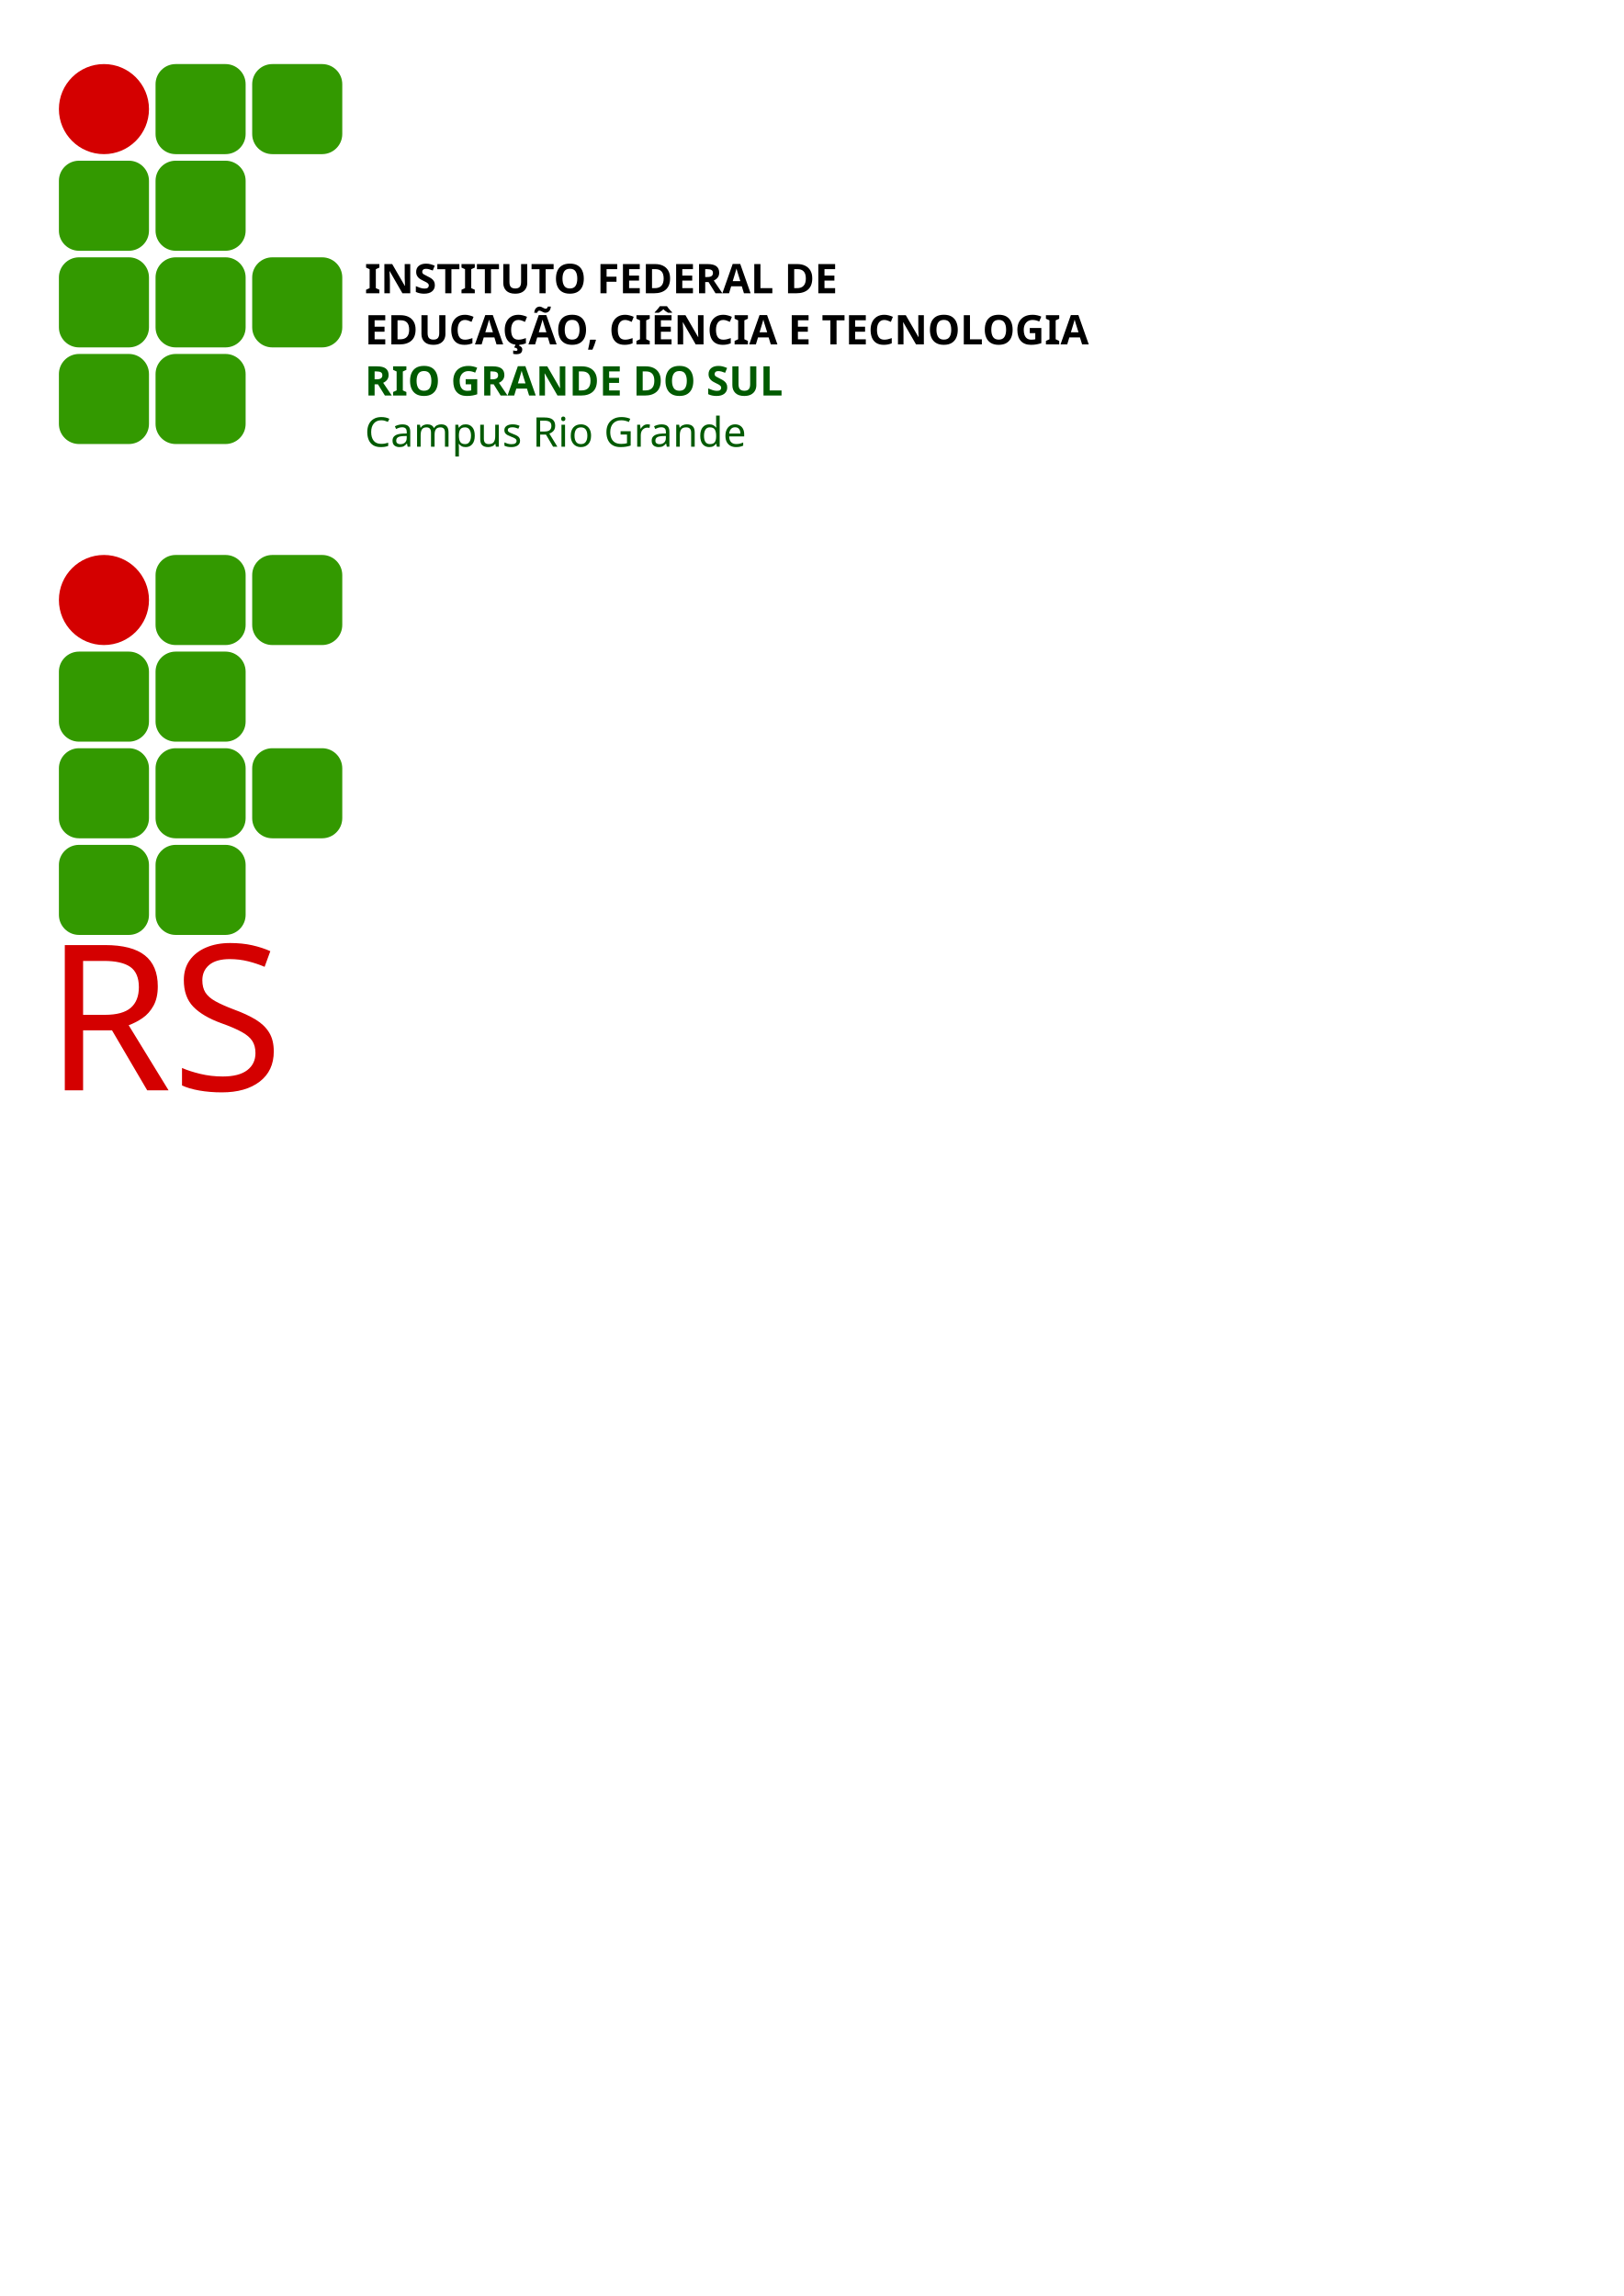
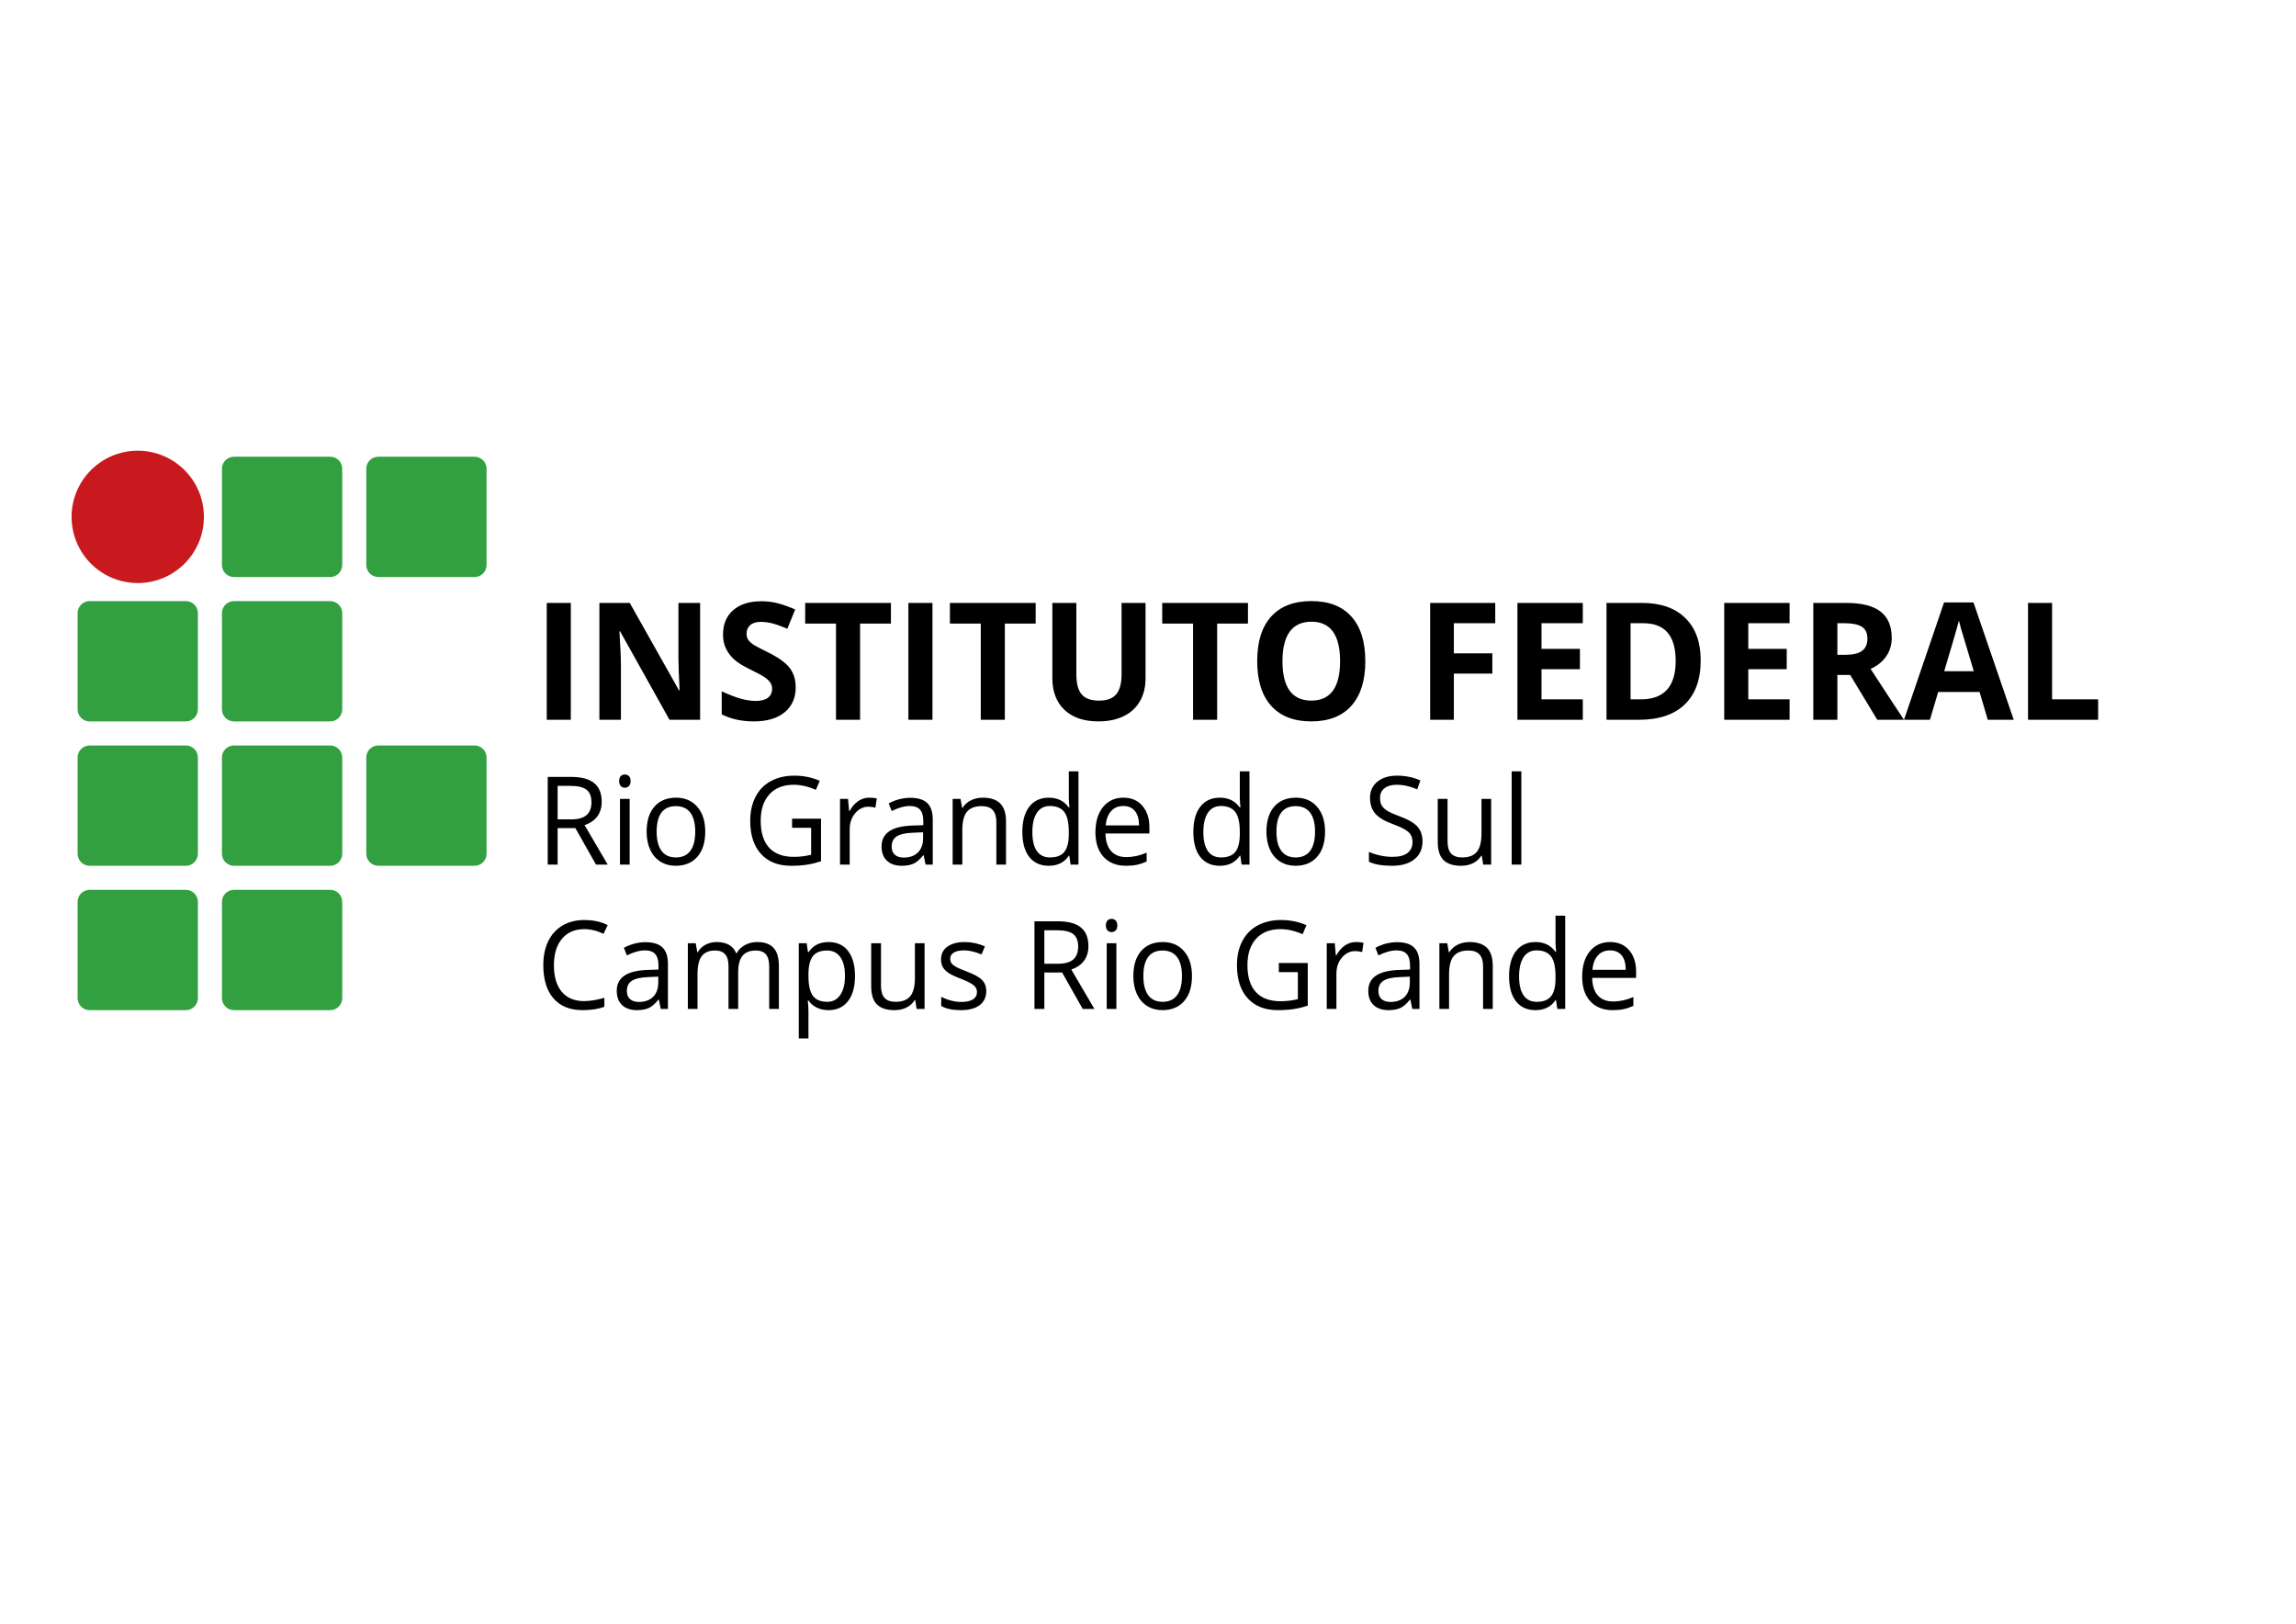
- <svg xmlns="http://www.w3.org/2000/svg" width="210mm" height="297mm" id="svg3494" version="1.1">
+ <svg xmlns="http://www.w3.org/2000/svg" width="297mm" height="210mm" id="svg3494" version="1.1">
  <defs id="defs3496" />
-   <g id="layer1">
-     <rect style="fill:#d40000;fill-rule:evenodd;stroke:none" id="rect3021" width="44.034" height="44.034" x="28.793" y="31.325" ry="22.017" />
-     <rect ry="9.841" y="31.325" x="76.035" height="44.034" width="44.034" id="rect3809" style="fill:#339900;fill-rule:evenodd;stroke:none" />
-     <rect style="fill:#339900;fill-rule:evenodd;stroke:none" id="rect3811" width="44.034" height="44.034" x="123.276" y="31.325" ry="9.841" />
-     <rect ry="9.841" y="78.567" x="28.793" height="44.034" width="44.034" id="rect3813" style="fill:#339900;fill-rule:evenodd;stroke:none" />
-     <rect style="fill:#339900;fill-rule:evenodd;stroke:none" id="rect3815" width="44.034" height="44.034" x="76.035" y="78.567" ry="9.841" />
-     <rect ry="9.841" y="125.809" x="28.793" height="44.034" width="44.034" id="rect3819" style="fill:#339900;fill-rule:evenodd;stroke:none" />
-     <rect style="fill:#339900;fill-rule:evenodd;stroke:none" id="rect3821" width="44.034" height="44.034" x="76.035" y="125.809" ry="9.841" />
-     <rect ry="9.841" y="125.809" x="123.276" height="44.034" width="44.034" id="rect3823" style="fill:#339900;fill-rule:evenodd;stroke:none" />
-     <rect style="fill:#339900;fill-rule:evenodd;stroke:none" id="rect3825" width="44.034" height="44.034" x="28.793" y="173.05" ry="9.841" />
-     <rect ry="9.841" y="173.05" x="76.035" height="44.034" width="44.034" id="rect3827" style="fill:#339900;fill-rule:evenodd;stroke:none" />
-     <text xml:space="preserve" style="font-size:40px;font-style:normal;font-weight:normal;line-height:125%;letter-spacing:0px;word-spacing:0px;fill:#000000;fill-opacity:1;stroke:none;font-family:Sans" x="178.308" y="143.382" id="text3831">
-       <tspan x="178.308" y="143.382" id="tspan3837" style="font-size:20px;font-weight:bold;-inkscape-font-specification:Sans Bold">INSTITUTO FEDERAL DE</tspan>
-       <tspan x="178.308" y="168.382" id="tspan3841" style="font-size:20px;font-weight:bold;-inkscape-font-specification:Sans Bold">EDUCAÇÃO, CIÊNCIA E TECNOLOGIA</tspan>
-       <tspan x="178.308" y="193.382" id="tspan3835" style="font-size:20px;font-weight:bold;fill:#015a01">RIO GRANDE DO SUL</tspan>
-       <tspan x="178.308" y="218.382" id="tspan3843" style="font-size:20px;fill:#015a01">Campus Rio Grande</tspan>
+   <g id="layer1" transform="translate(0,-308.2677)">
+     <rect style="fill:#c8191e;fill-opacity:1;stroke:none;stroke-width:1;stroke-miterlimit:4;stroke-dasharray:1, 8;stroke-dashoffset:0;stroke-opacity:1" id="rect3388" width="64.691" height="64.691" x="35" y="528.585" ry="32.345" />
+     <rect y="531.525" x="108.512" height="58.81" width="58.81" id="rect3396" style="fill:#32a041;fill-opacity:1;stroke:none;stroke-width:1;stroke-miterlimit:4;stroke-dasharray:1, 8;stroke-dashoffset:0;stroke-opacity:1" ry="5.881" />
+     <rect style="fill:#32a041;fill-opacity:1;stroke:none;stroke-width:1;stroke-miterlimit:4;stroke-dasharray:1, 8;stroke-dashoffset:0;stroke-opacity:1" id="rect3398" width="58.81" height="58.81" x="179.084" y="531.525" ry="5.881" />
+     <rect y="602.097" x="37.94" height="58.81" width="58.81" id="rect3400" style="fill:#32a041;fill-opacity:1;stroke:none;stroke-width:1;stroke-miterlimit:4;stroke-dasharray:1, 8;stroke-dashoffset:0;stroke-opacity:1" ry="5.881" />
+     <rect style="fill:#32a041;fill-opacity:1;stroke:none;stroke-width:1;stroke-miterlimit:4;stroke-dasharray:1, 8;stroke-dashoffset:0;stroke-opacity:1" id="rect3402" width="58.81" height="58.81" x="108.512" y="602.097" ry="5.881" />
+     <rect style="fill:#32a041;fill-opacity:1;stroke:none;stroke-width:1;stroke-miterlimit:4;stroke-dasharray:1, 8;stroke-dashoffset:0;stroke-opacity:1" id="rect3406" width="58.81" height="58.81" x="37.94" y="672.669" ry="5.881" />
+     <rect y="672.669" x="108.512" height="58.81" width="58.81" id="rect3408" style="fill:#32a041;fill-opacity:1;stroke:none;stroke-width:1;stroke-miterlimit:4;stroke-dasharray:1, 8;stroke-dashoffset:0;stroke-opacity:1" ry="5.881" />
+     <rect style="fill:#32a041;fill-opacity:1;stroke:none;stroke-width:1;stroke-miterlimit:4;stroke-dasharray:1, 8;stroke-dashoffset:0;stroke-opacity:1" id="rect3410" width="58.81" height="58.81" x="179.084" y="672.669" ry="5.881" />
+     <rect y="743.241" x="37.94" height="58.81" width="58.81" id="rect3412" style="fill:#32a041;fill-opacity:1;stroke:none;stroke-width:1;stroke-miterlimit:4;stroke-dasharray:1, 8;stroke-dashoffset:0;stroke-opacity:1" ry="5.881" />
+     <rect style="fill:#32a041;fill-opacity:1;stroke:none;stroke-width:1;stroke-miterlimit:4;stroke-dasharray:1, 8;stroke-dashoffset:0;stroke-opacity:1" id="rect3414" width="58.81" height="58.81" x="108.512" y="743.241" ry="5.881" />
+     <text xml:space="preserve" style="font-style:normal;font-variant:normal;font-weight:bold;font-stretch:normal;font-size:78.883px;line-height:125%;font-family:'Open Sans';-inkscape-font-specification:'Open Sans, Bold';text-align:start;letter-spacing:0px;word-spacing:0px;writing-mode:lr-tb;text-anchor:start;fill:#000000;fill-opacity:1;stroke:none;stroke-width:1px;stroke-linecap:butt;stroke-linejoin:miter;stroke-opacity:1" x="264.093" y="650.678" id="text4218" transform="scale(0.9856881,1.01452)">
+       <tspan id="tspan4220" x="264.093" y="650.678" style="font-style:normal;font-variant:normal;font-weight:bold;font-stretch:normal;font-size:78.883px;line-height:125%;font-family:'Open Sans';-inkscape-font-specification:'Open Sans, Bold';text-align:start;writing-mode:lr-tb;text-anchor:start">INSTITUTO FEDERAL</tspan>
    </text>
-     <rect ry="22.017" y="271.325" x="28.793" height="44.034" width="44.034" id="rect2997" style="fill:#d40000;fill-rule:evenodd;stroke:none" />
-     <rect style="fill:#339900;fill-rule:evenodd;stroke:none" id="rect2999" width="44.034" height="44.034" x="76.035" y="271.325" ry="9.841" />
-     <rect ry="9.841" y="271.325" x="123.276" height="44.034" width="44.034" id="rect3001" style="fill:#339900;fill-rule:evenodd;stroke:none" />
-     <rect style="fill:#339900;fill-rule:evenodd;stroke:none" id="rect3003" width="44.034" height="44.034" x="28.793" y="318.567" ry="9.841" />
-     <rect ry="9.841" y="318.567" x="76.035" height="44.034" width="44.034" id="rect3005" style="fill:#339900;fill-rule:evenodd;stroke:none" />
-     <rect style="fill:#339900;fill-rule:evenodd;stroke:none" id="rect3007" width="44.034" height="44.034" x="28.793" y="365.809" ry="9.841" />
-     <rect ry="9.841" y="365.809" x="76.035" height="44.034" width="44.034" id="rect3009" style="fill:#339900;fill-rule:evenodd;stroke:none" />
-     <rect style="fill:#339900;fill-rule:evenodd;stroke:none" id="rect3011" width="44.034" height="44.034" x="123.276" y="365.809" ry="9.841" />
-     <rect ry="9.841" y="413.05" x="28.793" height="44.034" width="44.034" id="rect3013" style="fill:#339900;fill-rule:evenodd;stroke:none" />
-     <rect style="fill:#339900;fill-rule:evenodd;stroke:none" id="rect3015" width="44.034" height="44.034" x="76.035" y="413.05" ry="9.841" />
-     <text xml:space="preserve" style="font-size:99.467px;font-style:normal;font-variant:normal;font-weight:normal;font-stretch:normal;text-align:start;line-height:125%;letter-spacing:0px;word-spacing:0px;writing-mode:lr-tb;text-anchor:start;fill:#d40000;fill-opacity:1;stroke:none;font-family:Arial Black;-inkscape-font-specification:'Arial Black,'" x="22.024" y="533.064" id="text3017">
-       <tspan id="tspan3019" x="22.024" y="533.064">RS</tspan>
+     <text transform="scale(0.9856881,1.01452)" id="text3468" y="720.432" x="265.864" style="font-style:normal;font-variant:normal;font-weight:normal;font-stretch:normal;font-size:59.162px;line-height:125%;font-family:'Open Sans';-inkscape-font-specification:'Open Sans, Normal';text-align:start;letter-spacing:0px;word-spacing:0px;writing-mode:lr-tb;text-anchor:start;fill:#000000;fill-opacity:1;stroke:none;stroke-width:1px;stroke-linecap:butt;stroke-linejoin:miter;stroke-opacity:1" xml:space="preserve">
+       <tspan style="font-style:normal;font-variant:normal;font-weight:normal;font-stretch:normal;font-size:59.162px;line-height:125%;font-family:'Open Sans';-inkscape-font-specification:'Open Sans, Normal';text-align:start;writing-mode:lr-tb;text-anchor:start" y="720.432" x="265.864" id="tspan3470">Rio Grande do Sul</tspan>
+     </text>
+     <text xml:space="preserve" style="font-style:normal;font-variant:normal;font-weight:normal;font-stretch:normal;font-size:59.162px;line-height:125%;font-family:'Open Sans';-inkscape-font-specification:'Open Sans, Normal';text-align:start;letter-spacing:0px;word-spacing:0px;writing-mode:lr-tb;text-anchor:start;fill:#000000;fill-opacity:1;stroke:none;stroke-width:1px;stroke-linecap:butt;stroke-linejoin:miter;stroke-opacity:1" x="265.864" y="789.994" id="text3472" transform="scale(0.9856881,1.01452)">
+       <tspan id="tspan3474" x="265.864" y="789.994" style="font-style:normal;font-variant:normal;font-weight:normal;font-stretch:normal;font-size:59.162px;line-height:125%;font-family:'Open Sans';-inkscape-font-specification:'Open Sans, Normal';text-align:start;writing-mode:lr-tb;text-anchor:start">Campus Rio Grande</tspan>
    </text>
  </g>
</svg>
